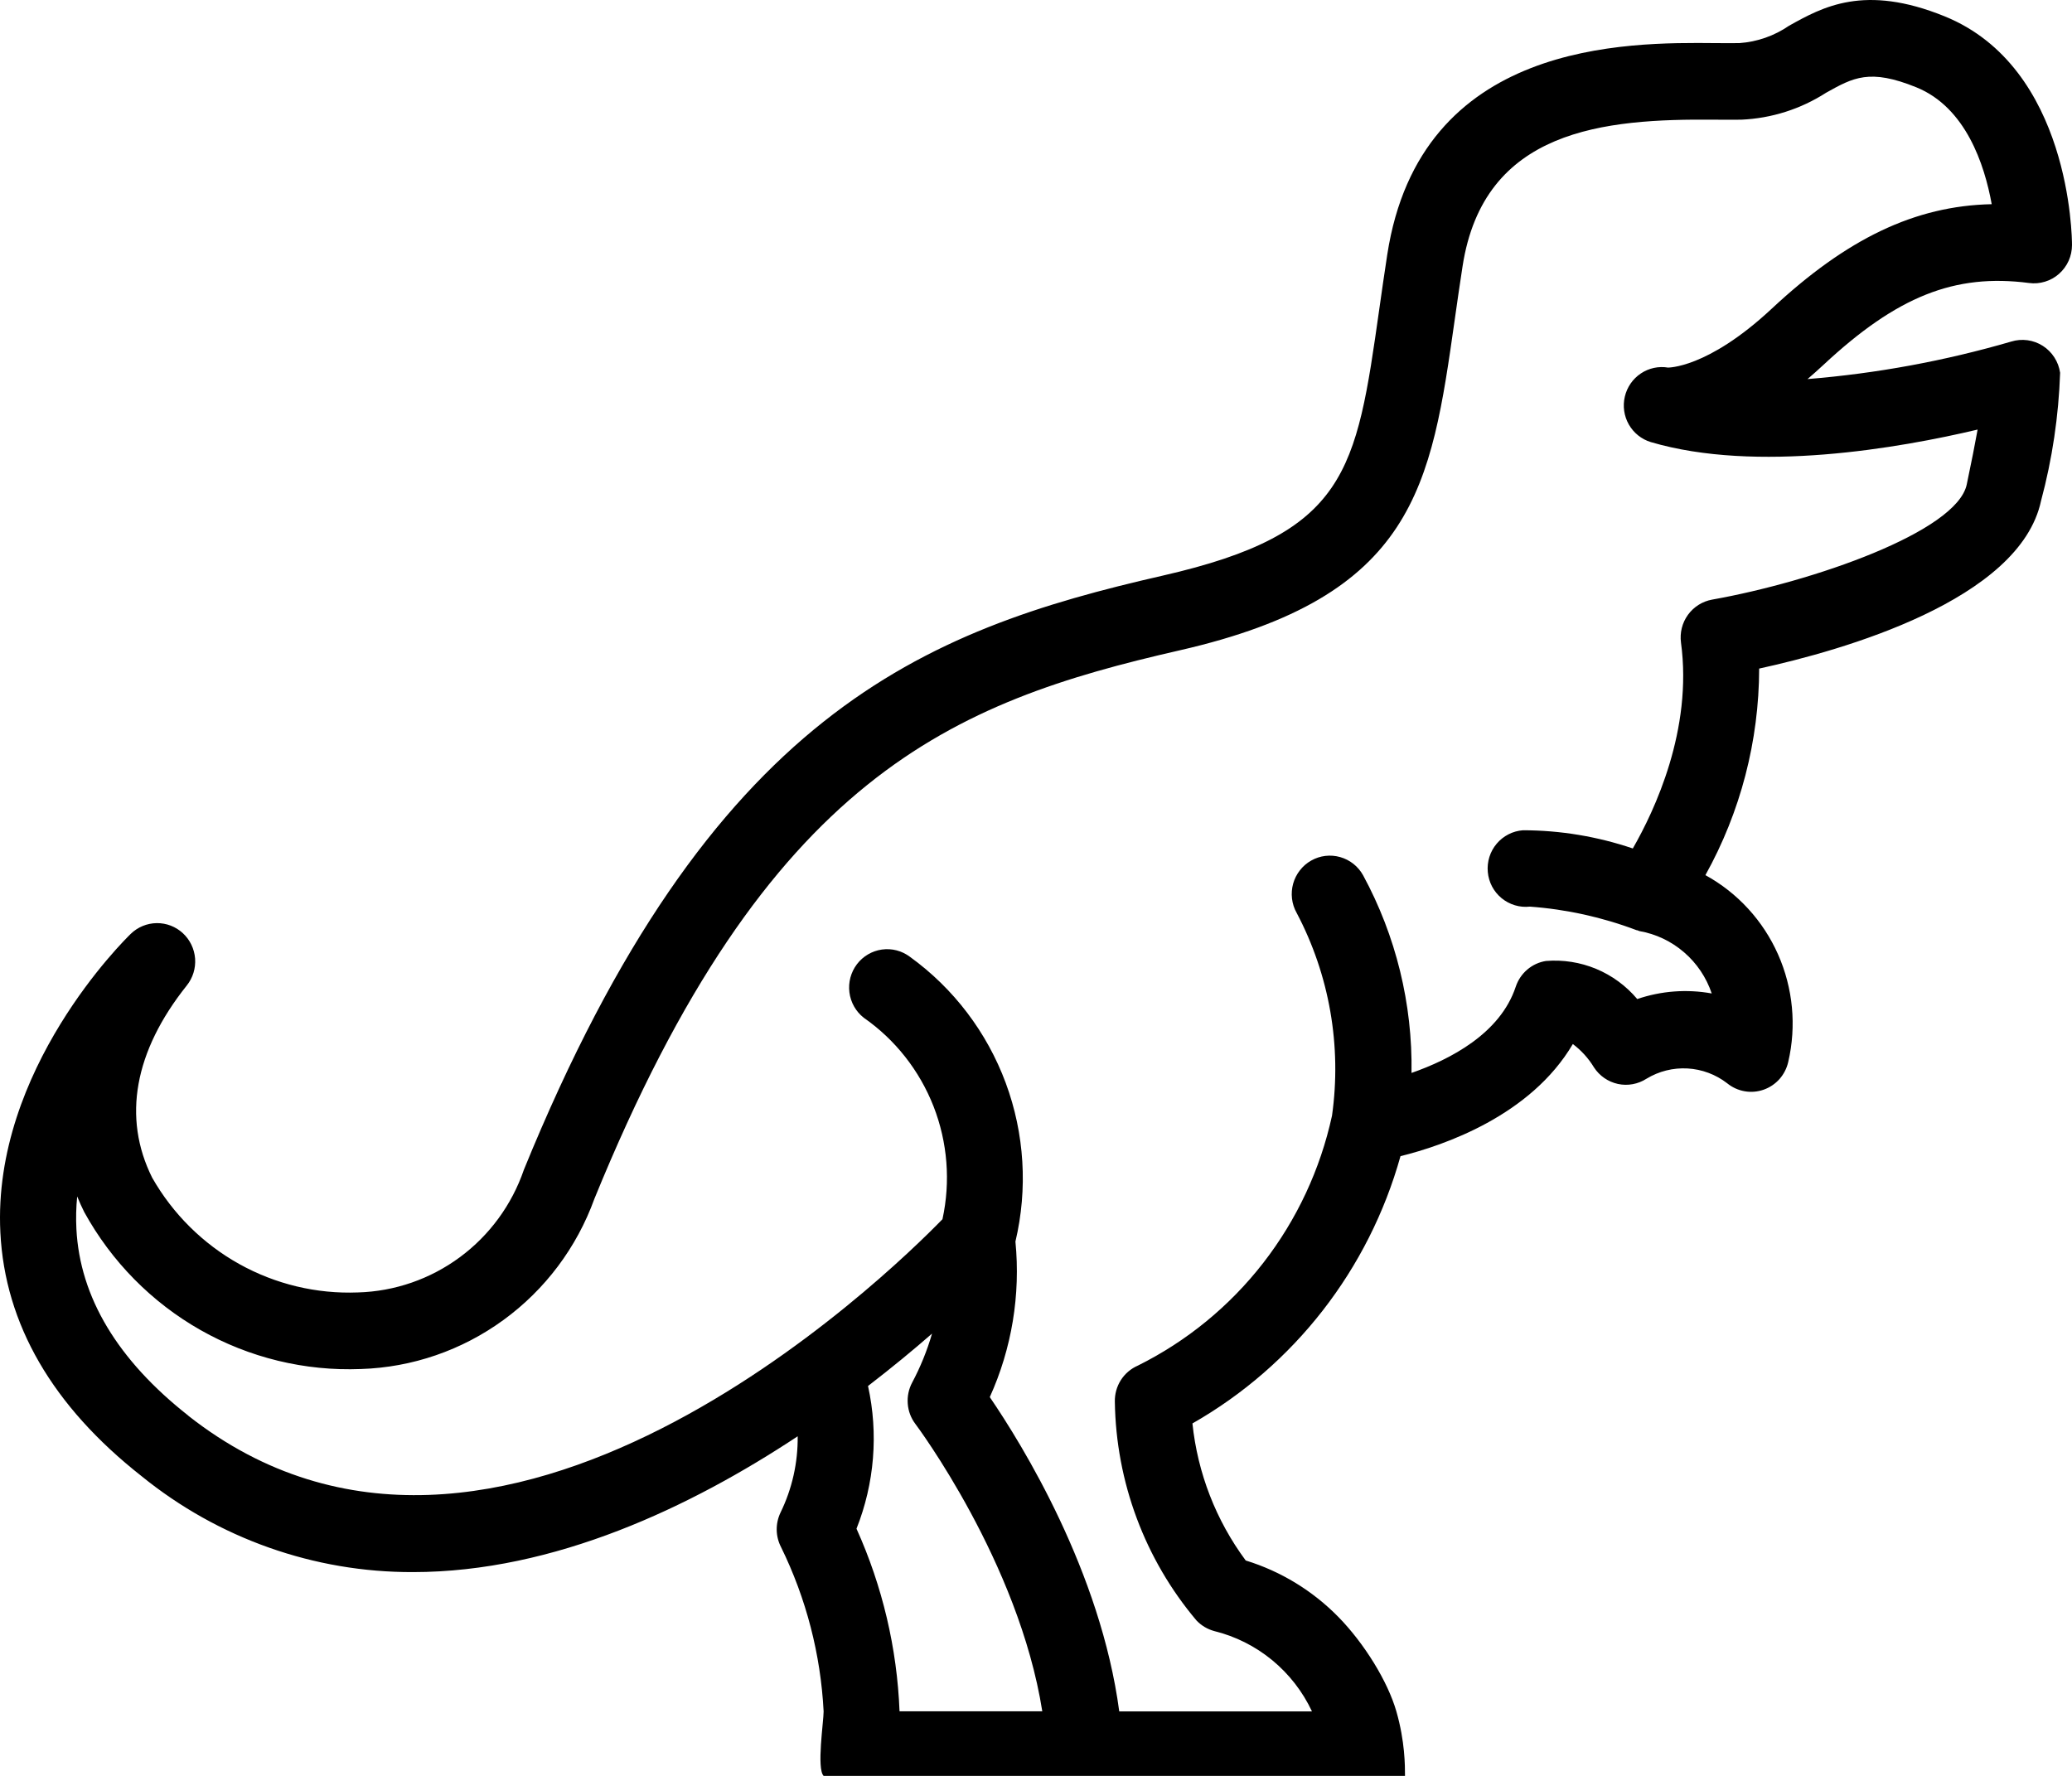
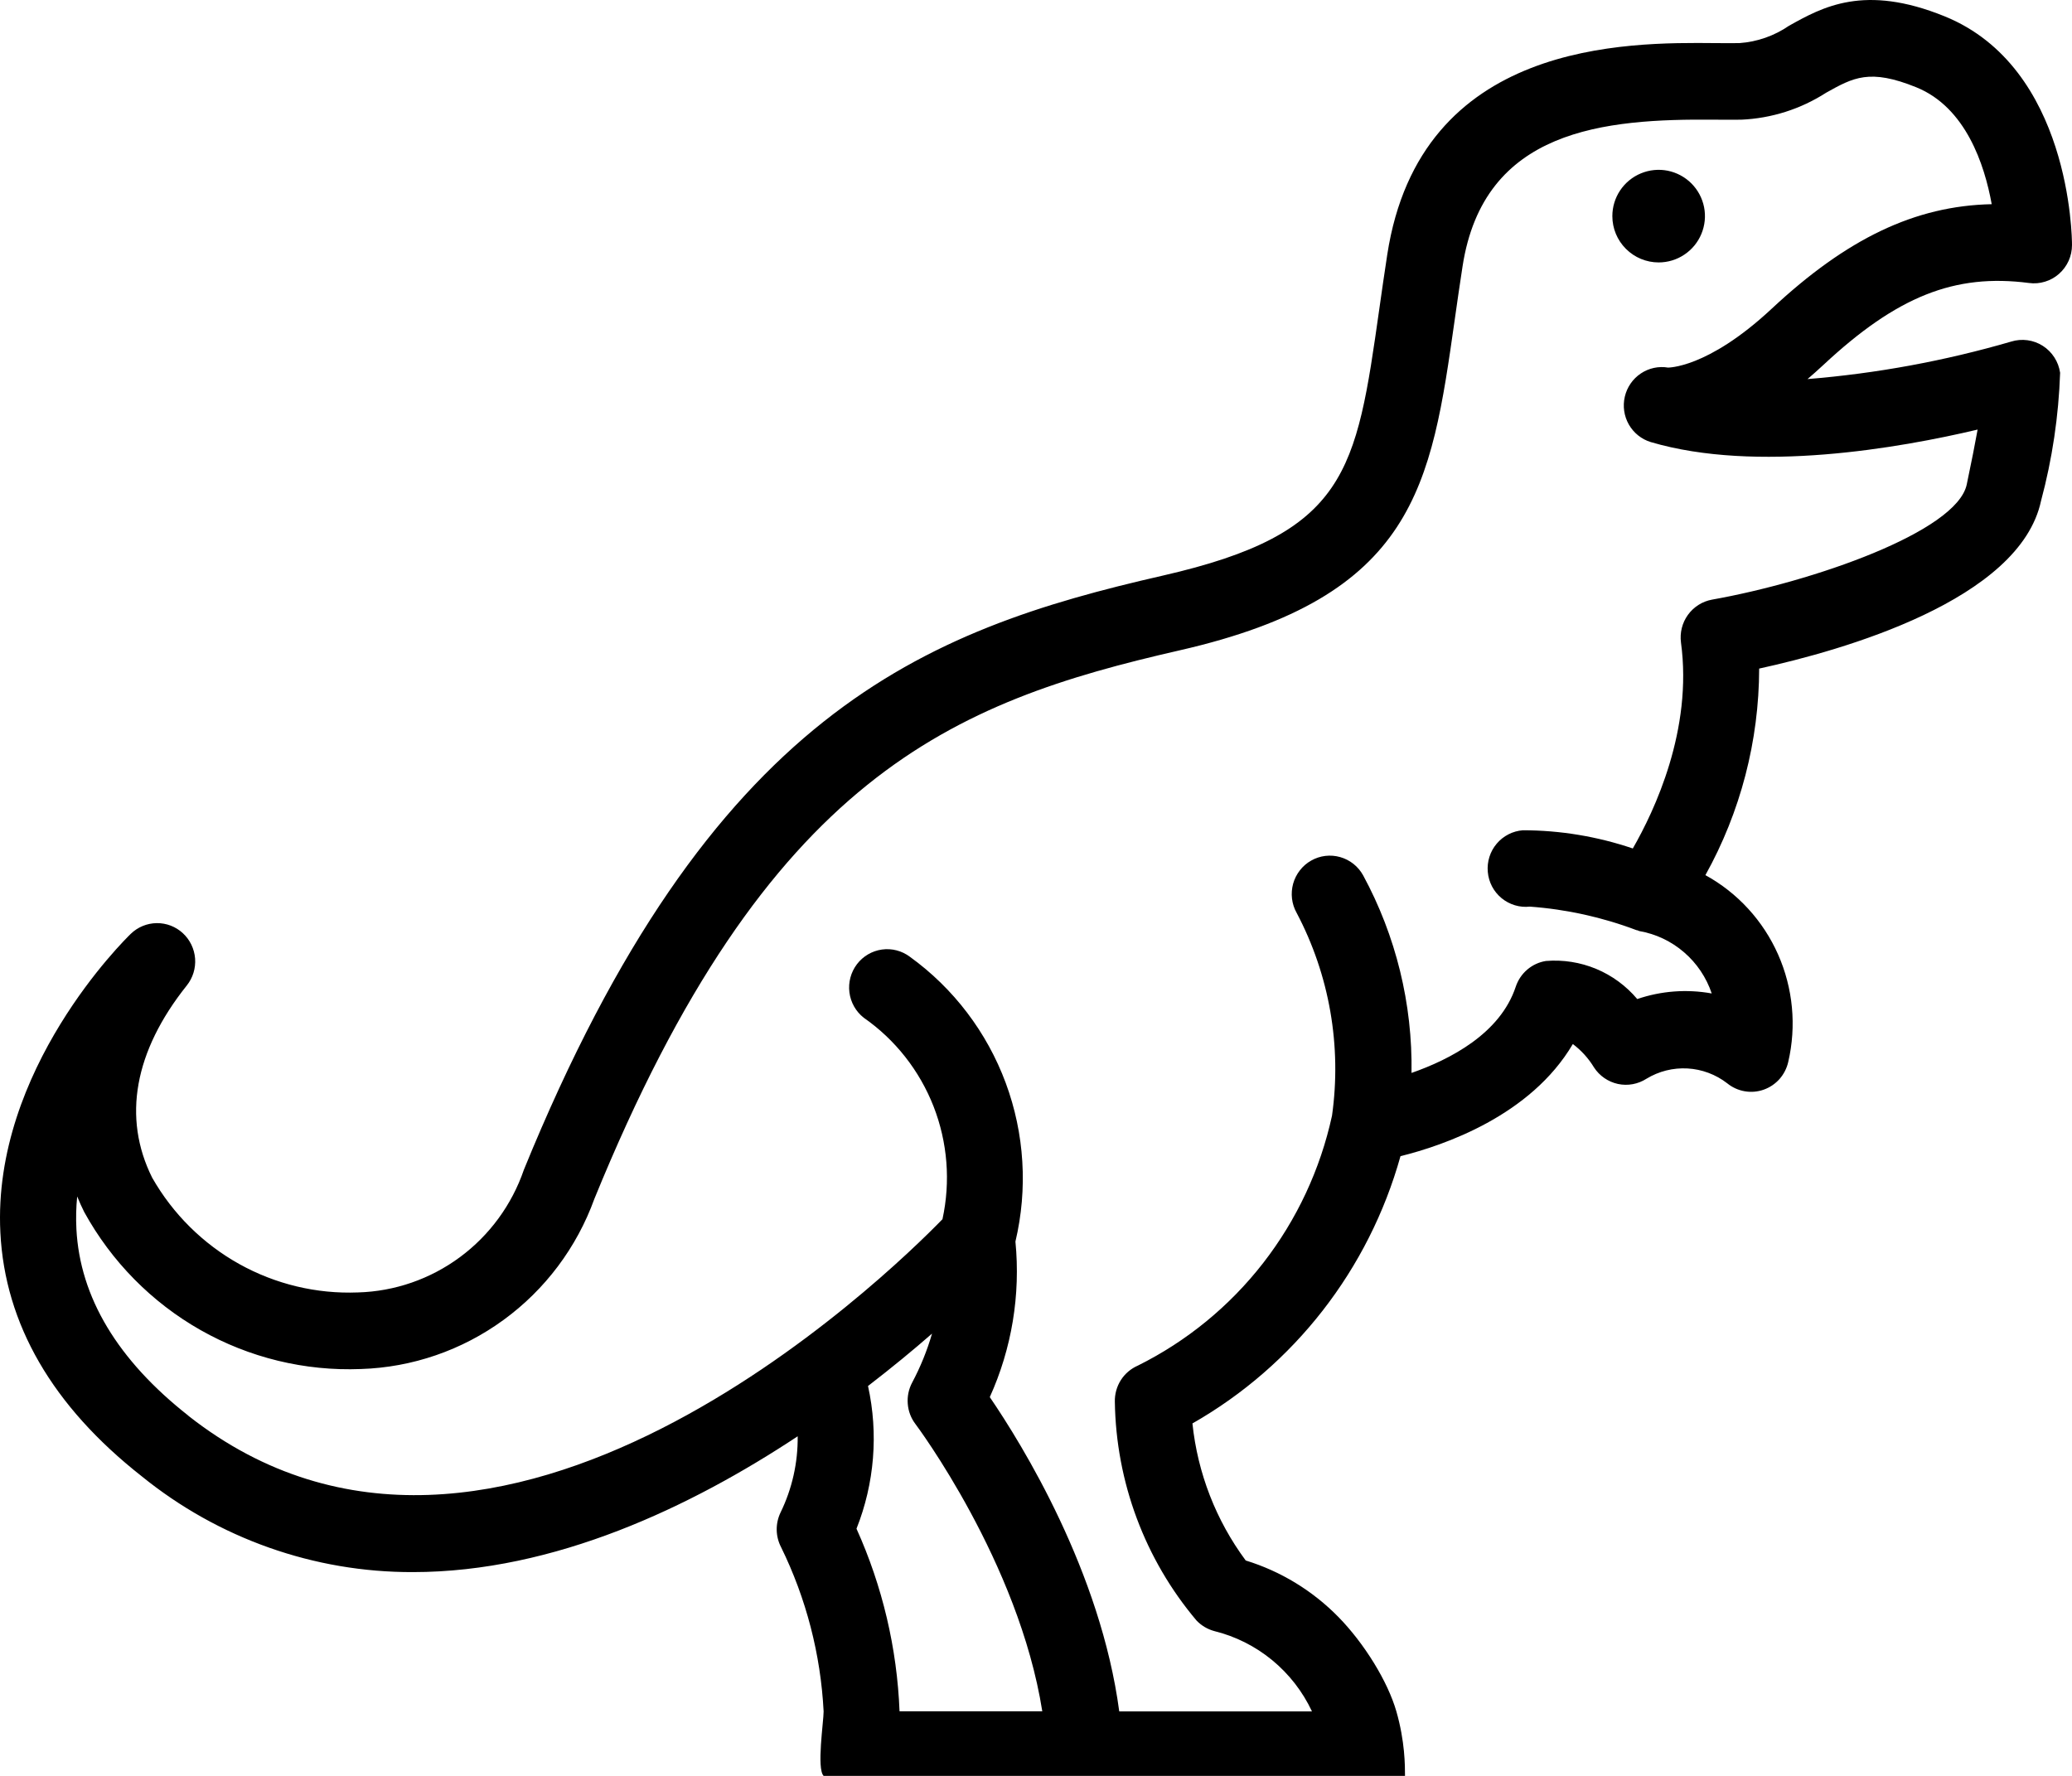
<svg xmlns="http://www.w3.org/2000/svg" width="56" height="48" viewBox="0 0 56 48" fill="none">
+   <path d="M44.828 7.093C45.076 7.093 45.318 7.02 45.523 6.882C45.729 6.745 45.89 6.549 45.984 6.321C46.079 6.092 46.104 5.84 46.056 5.598C46.007 5.355 45.888 5.132 45.713 4.957C45.538 4.782 45.315 4.663 45.072 4.614C44.83 4.566 44.578 4.591 44.349 4.686C44.121 4.78 43.925 4.941 43.788 5.146C43.65 5.352 43.577 5.594 43.577 5.842C43.577 6.174 43.709 6.492 43.944 6.726C44.178 6.961 44.496 7.093 44.828 7.093Z" fill="black" />
  <path d="M37.74 46.258C37.507 45.446 36.873 44.421 36.176 43.708C35.479 42.996 34.617 42.47 33.668 42.178C32.866 41.096 32.368 39.816 32.228 38.474C34.975 36.908 36.996 34.311 37.851 31.25C39.026 30.959 41.37 30.155 42.509 28.219C42.738 28.391 42.932 28.605 43.081 28.851C43.23 29.08 43.462 29.24 43.728 29.298C43.993 29.355 44.27 29.304 44.499 29.157C44.833 28.954 45.22 28.857 45.609 28.879C45.998 28.901 46.372 29.041 46.681 29.28C46.817 29.391 46.979 29.465 47.151 29.495C47.323 29.526 47.5 29.511 47.666 29.453C47.831 29.395 47.978 29.296 48.095 29.165C48.211 29.033 48.292 28.874 48.331 28.702C48.557 27.729 48.46 26.709 48.056 25.797C47.652 24.885 46.962 24.132 46.092 23.654C47.041 21.948 47.541 20.026 47.545 18.071C49.787 17.581 54.592 16.227 55.164 13.534C55.467 12.405 55.639 11.245 55.679 10.076C55.657 9.928 55.605 9.786 55.524 9.661C55.443 9.535 55.337 9.428 55.211 9.348C55.086 9.268 54.945 9.216 54.797 9.196C54.65 9.176 54.5 9.188 54.358 9.232C52.561 9.755 50.717 10.095 48.852 10.246C48.991 10.127 49.133 10.001 49.277 9.867C51.269 8.009 52.829 7.388 54.839 7.649C54.984 7.669 55.131 7.656 55.271 7.613C55.411 7.571 55.541 7.498 55.65 7.401C55.76 7.304 55.848 7.184 55.909 7.05C55.969 6.915 56 6.77 56 6.622C56 6.427 55.961 1.823 52.557 0.441C50.387 -0.441 49.258 0.19 48.352 0.696C47.954 0.969 47.492 1.131 47.011 1.165C46.829 1.169 46.612 1.165 46.371 1.165C43.978 1.142 38.384 1.089 37.493 6.885C37.414 7.397 37.345 7.884 37.279 8.348C36.652 12.765 36.417 14.418 31.426 15.558C24.959 17.035 19.197 19.262 14.159 31.617C13.835 32.563 13.231 33.388 12.43 33.98C11.629 34.572 10.668 34.905 9.675 34.933C8.555 34.977 7.445 34.711 6.464 34.164C5.484 33.617 4.671 32.811 4.113 31.832C3.305 30.212 3.628 28.416 5.048 26.637C5.212 26.432 5.292 26.172 5.273 25.909C5.253 25.647 5.135 25.401 4.942 25.223C4.75 25.045 4.497 24.948 4.236 24.951C3.975 24.954 3.724 25.057 3.536 25.239C3.383 25.387 -0.213 28.91 0.01 33.313C0.133 35.789 1.417 38.004 3.825 39.898C5.902 41.584 8.491 42.5 11.159 42.492C14.99 42.492 18.683 40.724 21.559 38.821C21.567 39.535 21.408 40.242 21.095 40.883C21.025 41.029 20.99 41.19 20.992 41.352C20.995 41.514 21.035 41.674 21.11 41.818C21.789 43.203 22.181 44.715 22.26 46.258C22.26 46.533 22.067 47.806 22.26 48H37.973C37.973 47.725 37.973 47.069 37.74 46.258ZM5.091 38.264C3.178 36.76 2.16 35.062 2.065 33.219C2.05 32.925 2.057 32.631 2.086 32.339C2.149 32.491 2.213 32.635 2.277 32.761C3.012 34.097 4.099 35.201 5.42 35.95C6.74 36.699 8.241 37.063 9.755 37.003C11.142 36.959 12.484 36.497 13.608 35.677C14.733 34.858 15.588 33.718 16.064 32.404C20.734 20.951 25.776 18.973 31.882 17.578C38.254 16.123 38.677 13.147 39.317 8.641C39.382 8.185 39.45 7.705 39.528 7.202C40.099 3.489 43.347 3.206 46.354 3.235C46.618 3.235 46.855 3.239 47.059 3.235C47.875 3.2 48.667 2.949 49.355 2.506C50.089 2.096 50.531 1.848 51.793 2.36C53.128 2.902 53.636 4.447 53.83 5.519C51.753 5.563 49.914 6.45 47.885 8.343C46.126 9.985 45.056 9.93 45.086 9.936C44.828 9.892 44.563 9.949 44.346 10.095C44.128 10.241 43.974 10.464 43.914 10.721C43.854 10.977 43.893 11.247 44.023 11.475C44.154 11.703 44.366 11.873 44.616 11.949C47.47 12.791 51.341 12.11 53.449 11.611C53.379 11.996 53.285 12.483 53.155 13.096C52.882 14.377 48.983 15.726 46.273 16.207C46.011 16.254 45.778 16.401 45.621 16.617C45.464 16.833 45.397 17.102 45.432 17.368C45.751 19.72 44.72 21.907 44.13 22.933C43.173 22.609 42.17 22.442 41.161 22.441C41.024 22.451 40.891 22.488 40.769 22.551C40.648 22.613 40.539 22.699 40.451 22.804C40.362 22.909 40.295 23.031 40.254 23.162C40.213 23.293 40.198 23.432 40.211 23.569C40.223 23.706 40.262 23.839 40.326 23.961C40.39 24.082 40.478 24.19 40.584 24.277C40.69 24.364 40.812 24.429 40.943 24.468C41.074 24.508 41.211 24.52 41.347 24.505C42.334 24.577 43.306 24.791 44.232 25.142C44.242 25.146 44.253 25.142 44.263 25.147C44.273 25.153 44.292 25.162 44.308 25.166C44.755 25.244 45.171 25.442 45.515 25.739C45.859 26.035 46.118 26.42 46.263 26.852C45.59 26.73 44.898 26.782 44.25 27.003C43.949 26.646 43.569 26.367 43.14 26.188C42.71 26.009 42.245 25.936 41.782 25.974C41.596 26.003 41.421 26.084 41.277 26.207C41.133 26.33 41.026 26.49 40.966 26.67C40.547 27.937 39.19 28.637 38.149 29C38.179 27.135 37.728 25.294 36.84 23.657C36.774 23.538 36.685 23.433 36.579 23.349C36.473 23.265 36.351 23.203 36.221 23.166C36.091 23.129 35.954 23.118 35.82 23.134C35.686 23.15 35.556 23.193 35.438 23.26C35.32 23.326 35.216 23.416 35.133 23.523C35.049 23.63 34.987 23.753 34.95 23.884C34.914 24.015 34.903 24.153 34.919 24.288C34.935 24.423 34.977 24.554 35.044 24.673C35.931 26.353 36.266 28.273 36 30.157C35.684 31.607 35.049 32.967 34.141 34.136C33.233 35.305 32.075 36.253 30.754 36.91C30.565 36.992 30.404 37.129 30.293 37.303C30.182 37.478 30.126 37.682 30.131 37.889C30.163 40.058 30.943 42.148 32.338 43.8C32.468 43.937 32.633 44.035 32.815 44.085C33.388 44.226 33.923 44.494 34.381 44.87C34.838 45.246 35.207 45.72 35.459 46.258H30.25C29.749 42.484 27.629 39.048 26.751 37.762C27.346 36.447 27.585 34.997 27.444 33.558C27.781 32.135 27.69 30.642 27.182 29.271C26.674 27.901 25.772 26.713 24.592 25.861C24.375 25.698 24.103 25.627 23.835 25.665C23.567 25.703 23.325 25.845 23.16 26.062C22.996 26.279 22.923 26.552 22.957 26.822C22.991 27.093 23.13 27.339 23.343 27.507C24.194 28.099 24.851 28.934 25.231 29.904C25.61 30.874 25.694 31.936 25.472 32.954C24.028 34.439 13.409 44.81 5.091 38.267V38.264ZM23.149 41.318C23.635 40.093 23.744 38.749 23.46 37.462C24.11 36.962 24.694 36.479 25.19 36.046C25.057 36.505 24.877 36.949 24.652 37.371C24.559 37.546 24.518 37.745 24.534 37.943C24.549 38.142 24.621 38.331 24.741 38.489C24.772 38.529 27.535 42.225 28.17 46.255H24.312C24.245 44.55 23.85 42.874 23.149 41.32V41.318Z" fill="black" />
</svg>
